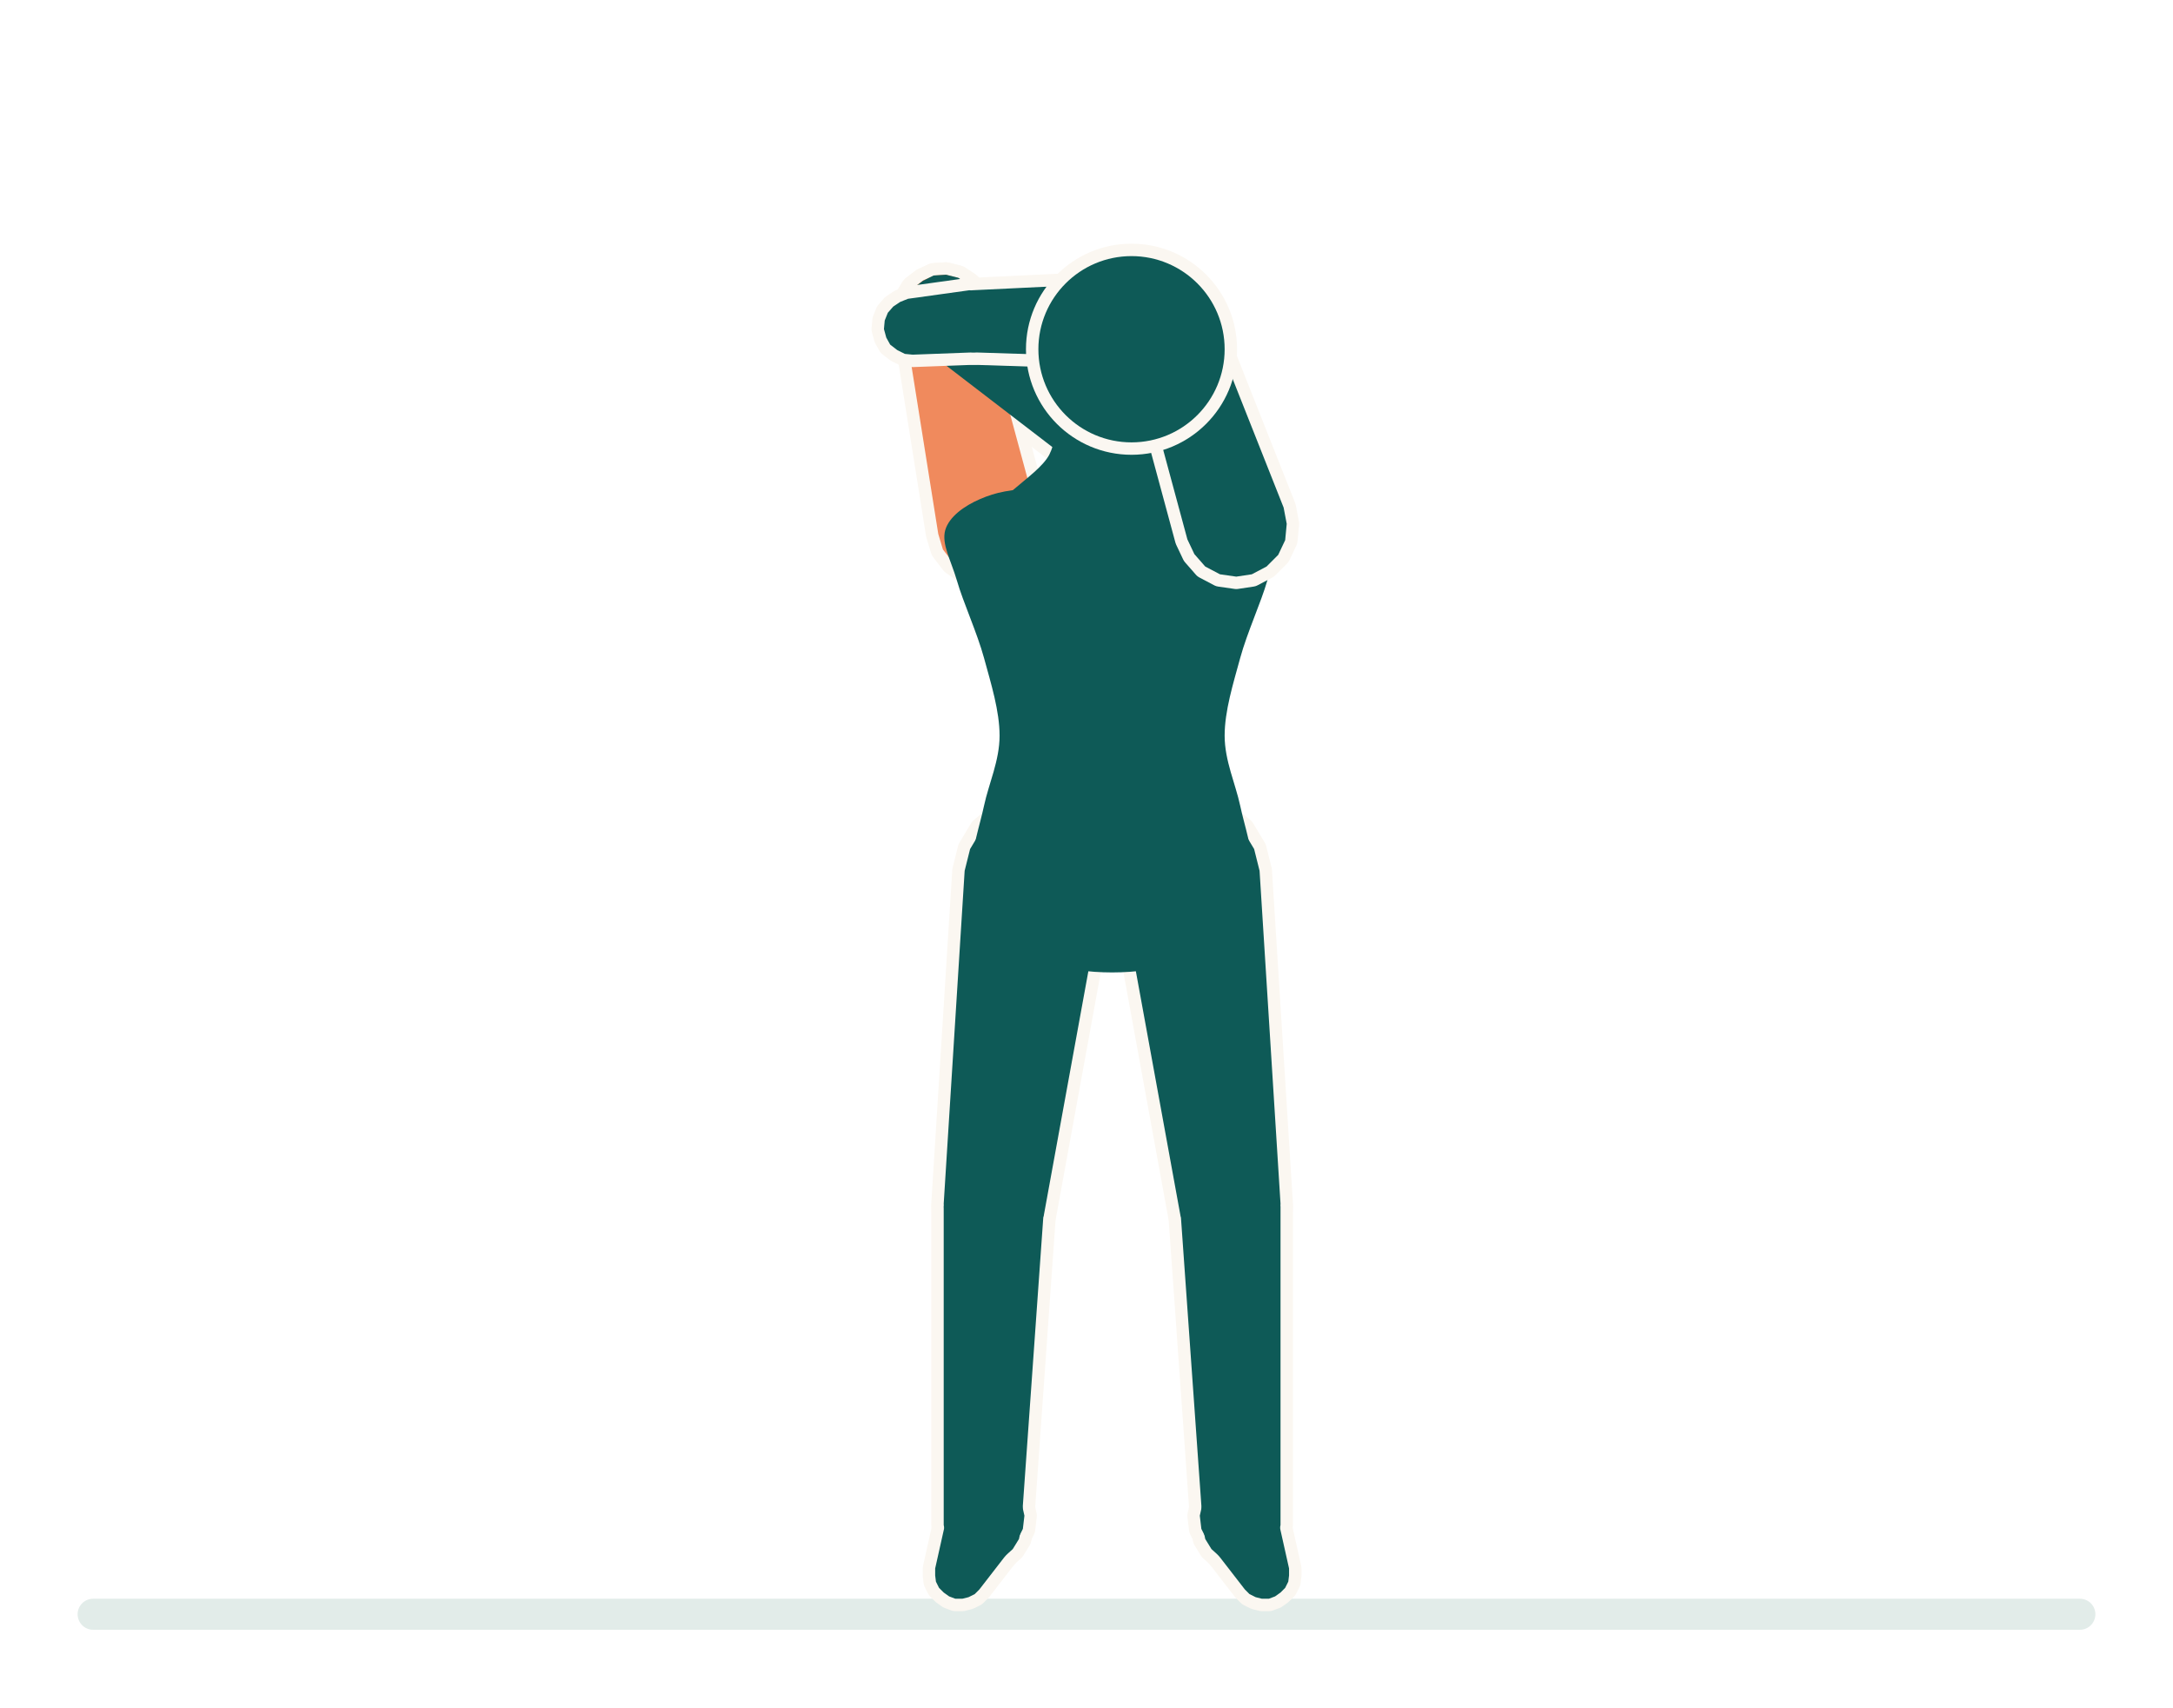
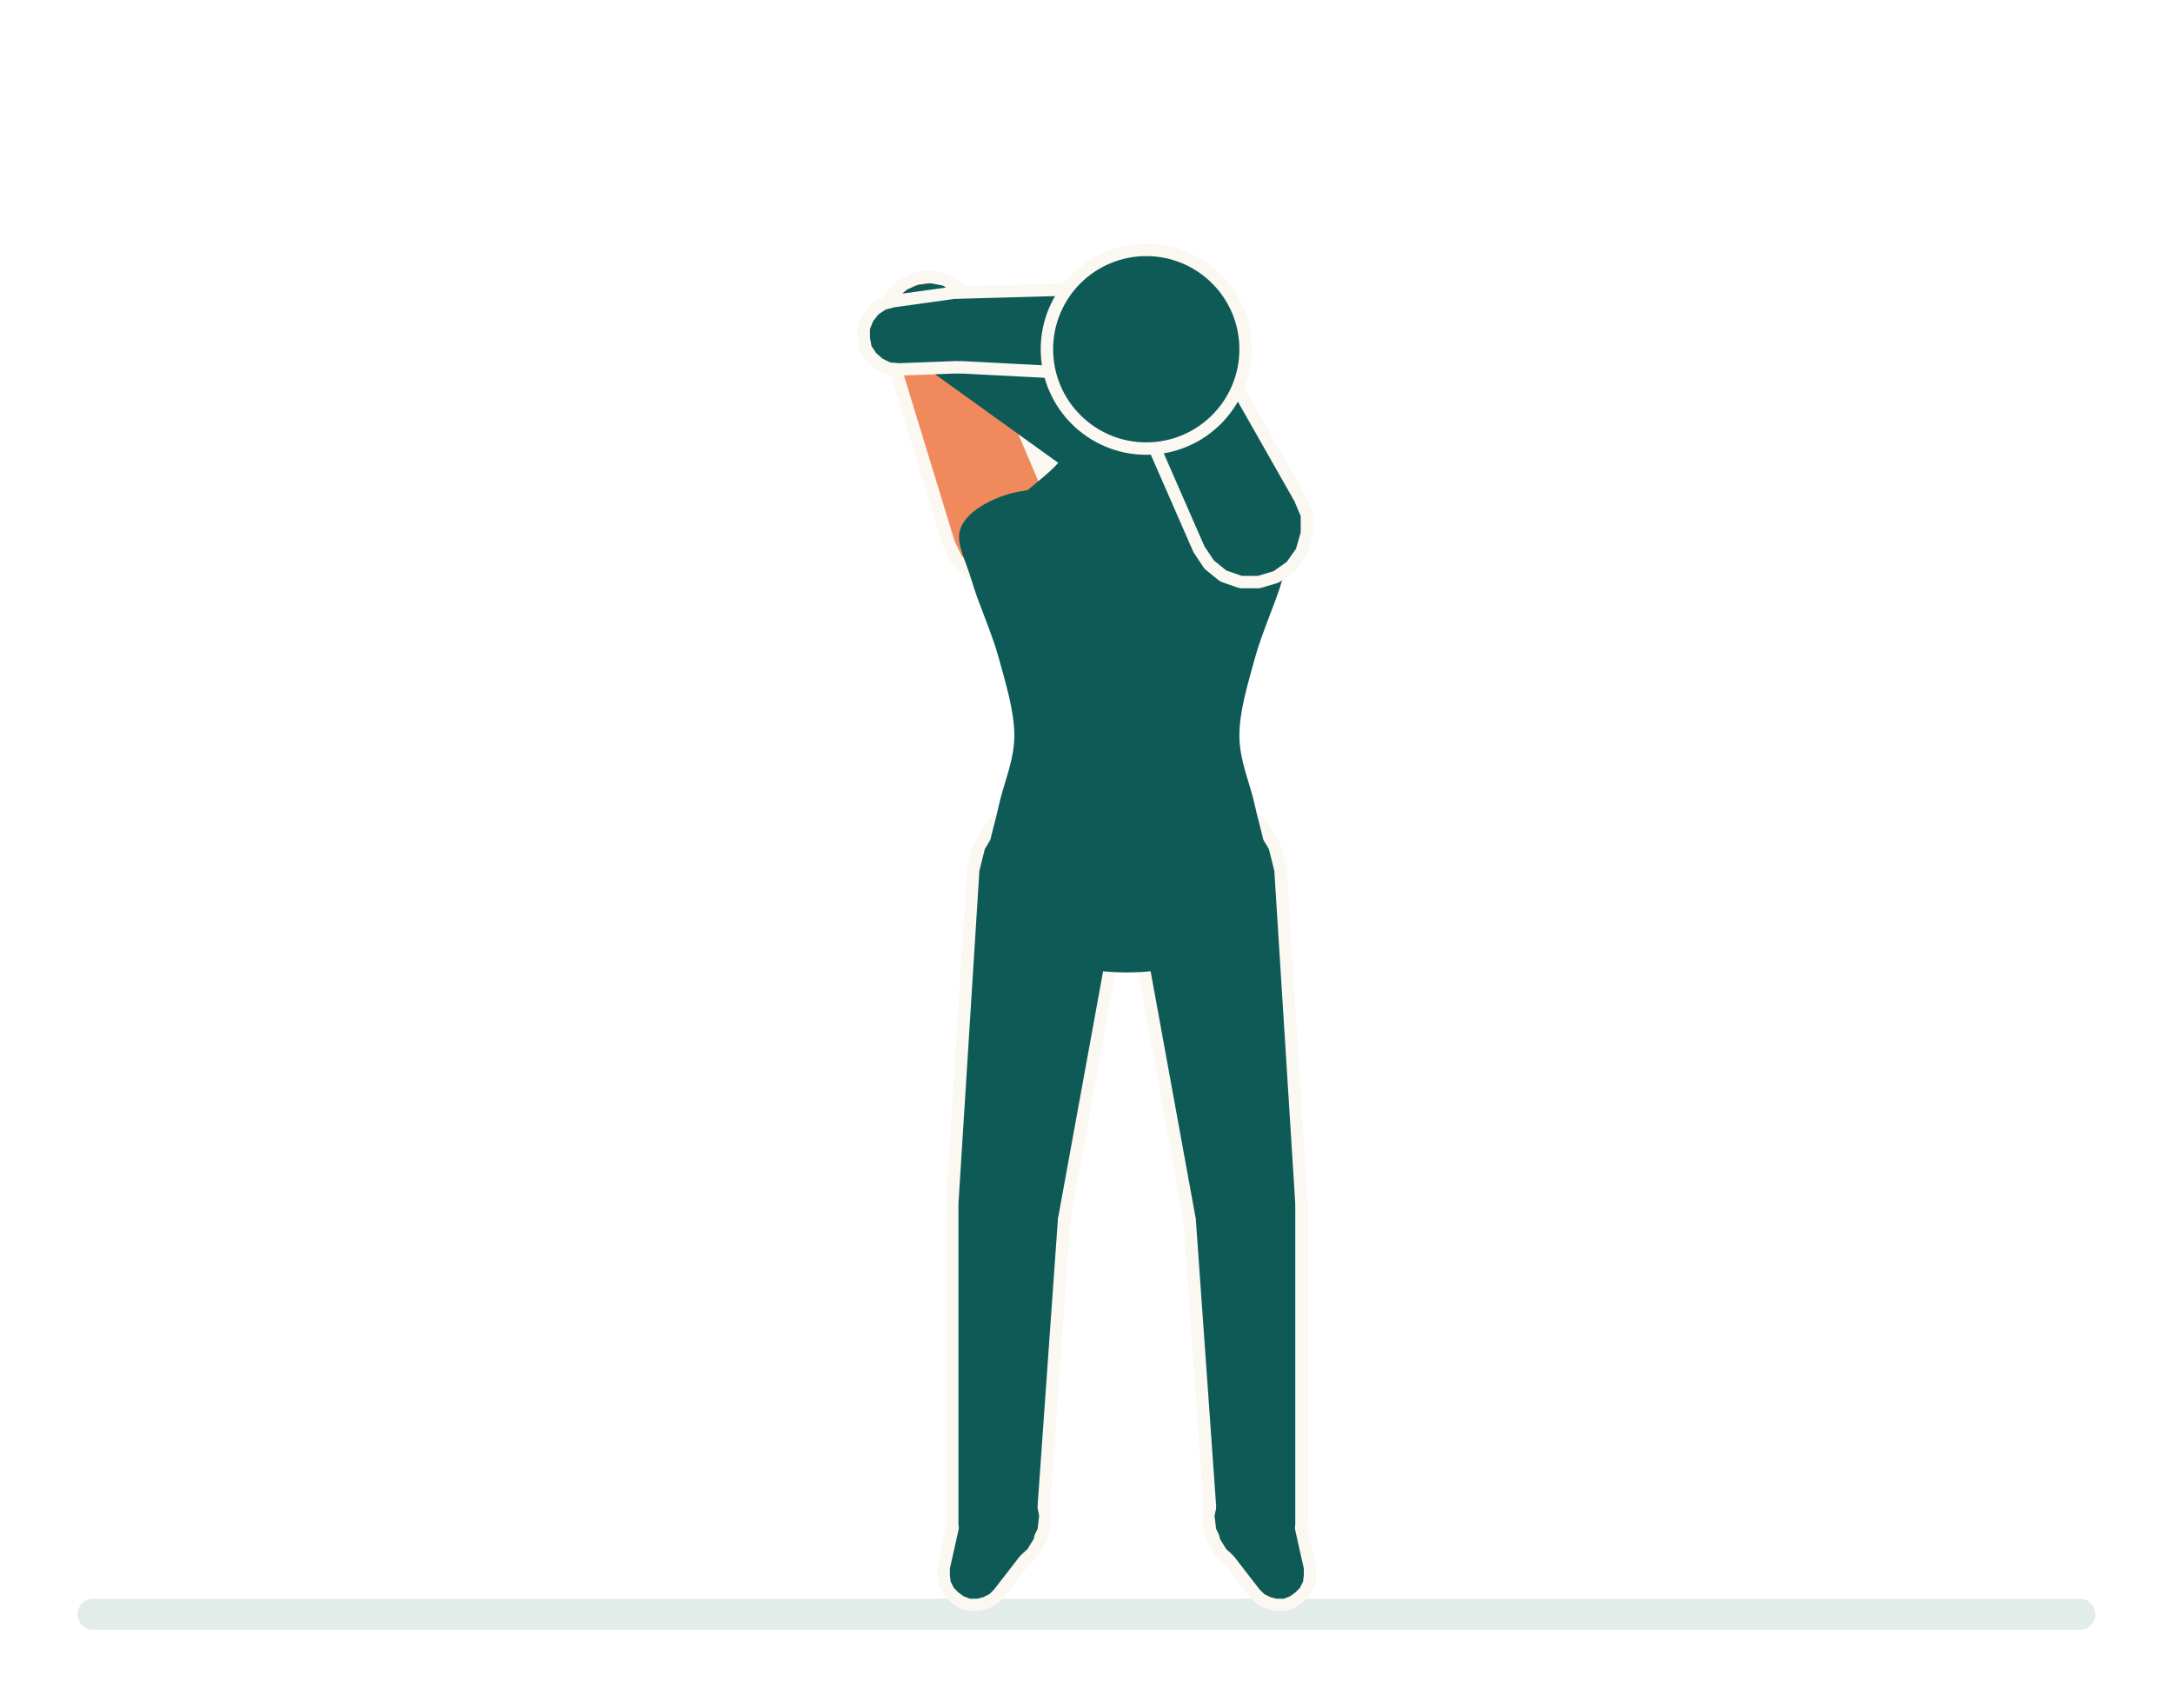
- <svg xmlns="http://www.w3.org/2000/svg" viewBox="-143.3 -112.8 280 220" width="280" height="220">
+ <svg xmlns="http://www.w3.org/2000/svg" viewBox="-145.2 -112.8 280 220" width="280" height="220">
  <defs>
    <clipPath id="ej-024-torso">
      <path d="M9 -50C13.3 -49.7 14.9 -49.4 17 -48.5C19.1 -47.6 21 -46.2 21.5 -44.5C22 -42.7 20.8 -40.7 20 -38C19.2 -35.2 17.4 -31.3 16.5 -28C15.6 -24.7 14.5 -21.2 14.5 -18C14.5 -14.8 15.9 -11.8 16.5 -9C17.1 -6.2 18.1 -3.5 18 -1C17.9 1.5 17.5 4 16 6C14.5 8 11.7 9.9 9 11C6.3 12.1 3 12.5 0 12.5C-3 12.5 -6.3 12.1 -9 11C-11.7 9.9 -14.5 8 -16 6C-17.5 4 -17.9 1.5 -18 -1C-18.1 -3.5 -17.1 -6.2 -16.5 -9C-15.9 -11.8 -14.5 -14.8 -14.5 -18C-14.5 -21.2 -15.6 -24.7 -16.5 -28C-17.4 -31.3 -19.2 -35.2 -20 -38C-20.8 -40.7 -22 -42.7 -21.5 -44.5C-21 -46.2 -19.1 -47.6 -17 -48.5C-14.9 -49.4 -13.3 -49.7 -9 -50C-4.7 -50.2 4.7 -50.2 9 -50Z" />
    </clipPath>
    <clipPath id="ej-024-cuello">
      <path d="M0 -38C-5 -38 -13.6 -42.8 -15 -45.5C-16.4 -48.2 -9.7 -51.2 -8.1 -54.2C-6.6 -57.2 -7.4 -61.2 -5.6 -63.5C-3.8 -65.8 0 -68.2 2.5 -67.8C5 -67.5 7.9 -63.8 9.1 -61.4C10.4 -59.1 8.9 -56.4 9.9 -53.8C10.9 -51.1 16.6 -48.1 15 -45.5C13.4 -42.9 5 -38 0 -38Z" />
    </clipPath>
  </defs>
-   <line x1="-131.3" y1="95.2" x2="124.7" y2="95.2" stroke="#E2ECE9" stroke-width="4" stroke-linecap="round" />
+   <line x1="-133.2" y1="95.2" x2="122.8" y2="95.2" stroke="#E2ECE9" stroke-width="4" stroke-linecap="round" />
  <g>
    <path d="M-8.8 43.8L-9.5 45.7L-10.6 47.3L-12.2 48.4L-14.1 49.1L-16 49.1L-17.9 48.6L-19.6 47.5L-20.8 46L-21.6 44.2L-21.7 42.3L-19 -0.6L-18.3 -3.4L-16.8 -5.9L-14.5 -7.8L-11.8 -8.8L-8.9 -8.9L-6.1 -8.1L-3.7 -6.4L-2 -4.1L-1.1 -1.3L-1.1 1.6Z" fill="#FBF7F1" stroke="#FBF7F1" stroke-width="3.2" stroke-linejoin="round" />
    <path d="M-11.7 84L-12 85.5L-12.8 86.8L-13.9 87.8L-15.3 88.5L-16.8 88.7L-18.3 88.4L-19.7 87.6L-20.8 86.5L-21.4 85.2L-21.7 83.7L-21.7 42.7L-21.4 40.6L-20.4 38.8L-19 37.3L-17.1 36.4L-15 36.2L-13 36.6L-11.2 37.6L-9.8 39.2L-8.9 41.1L-8.8 43.1Z" fill="#FBF7F1" stroke="#FBF7F1" stroke-width="3.2" stroke-linejoin="round" />
    <path d="M-17.1 92L-17.7 92.6L-18.5 93L-19.3 93.2L-20.2 93.2L-21 92.9L-21.7 92.4L-22.3 91.8L-22.7 91L-22.8 90.2L-22.8 89.3L-21.1 81.7L-20.5 80.1L-19.2 78.7L-17.6 77.9L-15.9 77.8L-14.1 78.2L-12.7 79.2L-11.7 80.7L-11.3 82.5L-11.5 84.2L-12.3 85.8Z" fill="#FBF7F1" stroke="#FBF7F1" stroke-width="3.2" stroke-linejoin="round" />
    <path d="M-8.8 43.8L-9.5 45.7L-10.6 47.3L-12.2 48.4L-14.1 49.1L-16 49.1L-17.9 48.6L-19.6 47.5L-20.8 46L-21.6 44.2L-21.7 42.3L-19 -0.6L-18.3 -3.4L-16.8 -5.9L-14.5 -7.8L-11.8 -8.8L-8.9 -8.9L-6.1 -8.1L-3.7 -6.4L-2 -4.1L-1.1 -1.3L-1.1 1.6Z" fill="#0E5A57" />
    <path d="M-11.7 84L-12 85.5L-12.8 86.8L-13.9 87.8L-15.3 88.5L-16.8 88.7L-18.3 88.4L-19.7 87.6L-20.8 86.5L-21.4 85.2L-21.7 83.7L-21.7 42.7L-21.4 40.6L-20.4 38.8L-19 37.3L-17.1 36.4L-15 36.2L-13 36.6L-11.2 37.6L-9.8 39.2L-8.9 41.1L-8.8 43.1Z" fill="#0E5A57" />
    <path d="M-17.1 92L-17.7 92.6L-18.5 93L-19.3 93.2L-20.2 93.2L-21 92.9L-21.7 92.4L-22.3 91.8L-22.7 91L-22.8 90.2L-22.8 89.3L-21.1 81.7L-20.5 80.1L-19.2 78.7L-17.6 77.9L-15.9 77.8L-14.1 78.2L-12.7 79.2L-11.7 80.7L-11.3 82.5L-11.5 84.2L-12.3 85.8Z" fill="#0E5A57" />
  </g>
  <g>
    <path d="M21.7 42.3L21.6 44.2L20.8 46L19.6 47.5L17.9 48.6L16 49.1L14.1 49.1L12.2 48.4L10.6 47.3L9.5 45.7L8.8 43.8L1.1 1.6L1.1 -1.3L2 -4.1L3.7 -6.4L6.1 -8.1L8.9 -8.9L11.8 -8.8L14.5 -7.8L16.8 -5.9L18.3 -3.4L19 -0.6Z" fill="#FBF7F1" stroke="#FBF7F1" stroke-width="3.2" stroke-linejoin="round" />
    <path d="M21.7 83.7L21.4 85.2L20.8 86.5L19.7 87.6L18.3 88.4L16.8 88.7L15.3 88.5L13.9 87.8L12.8 86.8L12 85.5L11.7 84L8.8 43.1L8.9 41.1L9.8 39.2L11.2 37.6L13 36.6L15 36.2L17.1 36.4L19 37.3L20.4 38.8L21.4 40.6L21.7 42.7Z" fill="#FBF7F1" stroke="#FBF7F1" stroke-width="3.2" stroke-linejoin="round" />
    <path d="M22.8 89.3L22.8 90.2L22.7 91L22.3 91.8L21.7 92.4L21 92.9L20.2 93.2L19.3 93.2L18.5 93L17.7 92.6L17.1 92L12.3 85.8L11.5 84.2L11.3 82.5L11.7 80.7L12.7 79.2L14.1 78.2L15.9 77.8L17.6 77.9L19.2 78.7L20.5 80.1L21.1 81.7Z" fill="#FBF7F1" stroke="#FBF7F1" stroke-width="3.2" stroke-linejoin="round" />
    <path d="M21.7 42.3L21.6 44.2L20.8 46L19.6 47.5L17.9 48.6L16 49.1L14.1 49.1L12.2 48.4L10.6 47.3L9.5 45.7L8.8 43.8L1.1 1.6L1.1 -1.3L2 -4.1L3.7 -6.4L6.1 -8.1L8.9 -8.9L11.8 -8.8L14.5 -7.8L16.8 -5.9L18.3 -3.4L19 -0.6Z" fill="#0E5A57" />
    <path d="M21.7 83.7L21.4 85.2L20.8 86.5L19.7 87.6L18.3 88.4L16.8 88.7L15.3 88.5L13.9 87.8L12.8 86.8L12 85.5L11.7 84L8.8 43.1L8.9 41.1L9.8 39.2L11.2 37.6L13 36.6L15 36.2L17.1 36.4L19 37.3L20.4 38.8L21.4 40.6L21.7 42.7Z" fill="#0E5A57" />
    <path d="M22.8 89.3L22.8 90.2L22.7 91L22.3 91.8L21.7 92.4L21 92.9L20.2 93.2L19.3 93.2L18.5 93L17.7 92.6L17.1 92L12.3 85.8L11.5 84.2L11.3 82.5L11.7 80.7L12.7 79.2L14.1 78.2L15.9 77.8L17.6 77.9L19.2 78.7L20.5 80.1L21.1 81.7Z" fill="#0E5A57" />
  </g>
  <g>
-     <path d="M-26.8 -71.6L-26.8 -73.1L-26.3 -74.6L-25.5 -75.8L-24.3 -76.7L-22.9 -77.3L-21.4 -77.4L-19.9 -77L-18.6 -76.2L-17.6 -75.1L-17 -73.7L-9.7 -46.7L-9.5 -44.6L-10 -42.5L-11.1 -40.8L-12.7 -39.4L-14.6 -38.6L-16.7 -38.5L-18.8 -39.1L-20.5 -40.3L-21.8 -42L-22.4 -44Z" fill="#FBF7F1" stroke="#FBF7F1" stroke-width="3.2" stroke-linejoin="round" />
-     <path d="M0 -59.3L0.8 -58.3L1.2 -57.2L1.3 -56L1 -54.8L0.4 -53.7L-0.5 -52.9L-1.6 -52.5L-2.9 -52.3L-4 -52.6L-5.1 -53.2L-24.9 -68.4L-26 -69.6L-26.6 -71.1L-26.8 -72.7L-26.5 -74.2L-25.7 -75.6L-24.4 -76.6L-23 -77.3L-21.4 -77.4L-19.8 -77L-18.5 -76.1Z" fill="#FBF7F1" stroke="#FBF7F1" stroke-width="3.2" stroke-linejoin="round" />
-     <path d="M5.7 -53.1L6.3 -52.2L6.6 -51.1L6.5 -50L6.2 -49L5.5 -48.1L4.7 -47.5L3.6 -47.1L2.5 -47.1L1.5 -47.4L0.6 -48L-5.4 -53.4L-6.2 -54.4L-6.6 -55.6L-6.6 -56.9L-6.3 -58.1L-5.5 -59.1L-4.5 -59.9L-3.2 -60.3L-1.9 -60.2L-0.7 -59.8L0.3 -59Z" fill="#FBF7F1" stroke="#FBF7F1" stroke-width="3.2" stroke-linejoin="round" />
-     <path d="M-26.8 -71.6L-26.8 -73.1L-26.3 -74.6L-25.5 -75.8L-24.3 -76.7L-22.9 -77.3L-21.4 -77.4L-19.9 -77L-18.6 -76.2L-17.6 -75.1L-17 -73.7L-9.7 -46.7L-9.5 -44.6L-10 -42.5L-11.1 -40.8L-12.7 -39.4L-14.6 -38.6L-16.7 -38.5L-18.8 -39.1L-20.5 -40.3L-21.8 -42L-22.4 -44Z" fill="#F08A5D" />
-     <path d="M0 -59.3L0.8 -58.3L1.2 -57.2L1.3 -56L1 -54.8L0.4 -53.7L-0.5 -52.9L-1.6 -52.5L-2.9 -52.3L-4 -52.6L-5.1 -53.2L-24.9 -68.4L-26 -69.6L-26.6 -71.1L-26.8 -72.7L-26.5 -74.2L-25.7 -75.6L-24.4 -76.6L-23 -77.3L-21.4 -77.4L-19.8 -77L-18.5 -76.1Z" fill="#0E5A57" />
-     <path d="M5.7 -53.1L6.3 -52.2L6.6 -51.1L6.5 -50L6.2 -49L5.5 -48.1L4.7 -47.5L3.6 -47.1L2.5 -47.1L1.5 -47.4L0.6 -48L-5.4 -53.4L-6.2 -54.4L-6.6 -55.6L-6.6 -56.9L-6.3 -58.1L-5.5 -59.1L-4.5 -59.9L-3.2 -60.3L-1.9 -60.2L-0.7 -59.8L0.3 -59Z" fill="#0E5A57" />
+     <path d="M-30.4 -69.9L-30.6 -71.4L-30.3 -72.8L-29.7 -74.2L-28.6 -75.3L-27.3 -76L-25.8 -76.3L-24.3 -76.1L-22.9 -75.5L-21.8 -74.6L-21 -73.3L-10 -47.5L-9.5 -45.5L-9.7 -43.4L-10.5 -41.5L-11.9 -39.9L-13.8 -38.9L-15.8 -38.5L-17.9 -38.8L-19.8 -39.7L-21.3 -41.2L-22.2 -43.1Z" fill="#FBF7F1" stroke="#FBF7F1" stroke-width="3.2" stroke-linejoin="round" />
+     <path d="M-3.3 -59L-2.5 -58L-2 -56.9L-1.9 -55.7L-2.1 -54.5L-2.7 -53.5L-3.6 -52.6L-4.7 -52.1L-5.9 -51.9L-7.1 -52.1L-8.2 -52.7L-28.5 -67.3L-29.6 -68.4L-30.3 -69.8L-30.6 -71.4L-30.3 -73L-29.5 -74.4L-28.3 -75.5L-26.9 -76.1L-25.3 -76.3L-23.7 -76L-22.3 -75.1Z" fill="#FBF7F1" stroke="#FBF7F1" stroke-width="3.2" stroke-linejoin="round" />
+     <path d="M2.5 -52.7L3.1 -51.8L3.4 -50.7L3.3 -49.6L3 -48.6L2.3 -47.7L1.4 -47.1L0.4 -46.7L-0.7 -46.7L-1.7 -47L-2.6 -47.6L-8.6 -53L-9.4 -54L-9.8 -55.2L-9.8 -56.5L-9.5 -57.7L-8.7 -58.7L-7.7 -59.5L-6.4 -59.9L-5.1 -59.9L-3.9 -59.4L-2.9 -58.6Z" fill="#FBF7F1" stroke="#FBF7F1" stroke-width="3.2" stroke-linejoin="round" />
+     <path d="M-30.4 -69.9L-30.6 -71.4L-30.3 -72.8L-29.7 -74.2L-28.6 -75.3L-27.3 -76L-25.8 -76.3L-24.3 -76.1L-22.9 -75.5L-21.8 -74.6L-21 -73.3L-10 -47.5L-9.5 -45.5L-9.7 -43.4L-10.5 -41.5L-11.9 -39.9L-13.8 -38.9L-15.8 -38.5L-17.9 -38.8L-19.8 -39.7L-21.3 -41.2L-22.2 -43.1Z" fill="#F08A5D" />
+     <path d="M-3.3 -59L-2.5 -58L-2 -56.9L-1.9 -55.7L-2.1 -54.5L-2.7 -53.5L-3.6 -52.6L-4.7 -52.1L-5.9 -51.9L-7.1 -52.1L-8.2 -52.7L-28.5 -67.3L-29.6 -68.4L-30.3 -69.8L-30.6 -71.4L-30.3 -73L-29.5 -74.4L-28.3 -75.5L-26.9 -76.1L-25.3 -76.3L-23.7 -76L-22.3 -75.1Z" fill="#0E5A57" />
+     <path d="M2.5 -52.7L3.1 -51.8L3.4 -50.7L3.3 -49.6L3 -48.6L2.3 -47.7L1.4 -47.1L0.4 -46.7L-0.7 -46.7L-1.7 -47L-2.6 -47.6L-8.6 -53L-9.4 -54L-9.8 -55.2L-9.8 -56.5L-9.5 -57.7L-8.7 -58.7L-7.7 -59.5L-6.4 -59.9L-5.1 -59.9L-3.9 -59.4L-2.9 -58.6Z" fill="#0E5A57" />
  </g>
  <path d="M9 -50C13.3 -49.7 14.9 -49.4 17 -48.5C19.1 -47.6 21 -46.2 21.5 -44.5C22 -42.7 20.8 -40.7 20 -38C19.2 -35.2 17.4 -31.3 16.5 -28C15.6 -24.7 14.5 -21.2 14.5 -18C14.5 -14.8 15.9 -11.8 16.5 -9C17.1 -6.2 18.1 -3.5 18 -1C17.9 1.5 17.5 4 16 6C14.5 8 11.7 9.9 9 11C6.3 12.1 3 12.5 0 12.5C-3 12.5 -6.3 12.1 -9 11C-11.7 9.9 -14.5 8 -16 6C-17.5 4 -17.9 1.5 -18 -1C-18.1 -3.5 -17.1 -6.2 -16.5 -9C-15.9 -11.8 -14.5 -14.8 -14.5 -18C-14.5 -21.2 -15.6 -24.7 -16.5 -28C-17.4 -31.3 -19.2 -35.2 -20 -38C-20.8 -40.7 -22 -42.7 -21.5 -44.5C-21 -46.2 -19.1 -47.6 -17 -48.5C-14.9 -49.4 -13.3 -49.7 -9 -50C-4.7 -50.2 4.7 -50.2 9 -50Z" fill="#0E5A57" />
  <path d="M0 -38C-5 -38 -13.6 -42.8 -15 -45.5C-16.4 -48.2 -9.7 -51.2 -8.1 -54.2C-6.6 -57.2 -7.4 -61.2 -5.6 -63.5C-3.8 -65.8 0 -68.2 2.5 -67.8C5 -67.5 7.9 -63.8 9.1 -61.4C10.4 -59.1 8.9 -56.4 9.9 -53.8C10.9 -51.1 16.6 -48.1 15 -45.5C13.4 -42.9 5 -38 0 -38Z" fill="#0E5A57" />
  <g>
-     <path d="M2.4 -70.3L2.2 -71.8L2.5 -73.2L3.2 -74.6L4.3 -75.6L5.6 -76.3L7.1 -76.6L8.6 -76.4L10 -75.7L11.1 -74.7L11.8 -73.4L22.1 -47.4L22.5 -45.3L22.3 -43.2L21.4 -41.3L19.9 -39.8L18 -38.8L16 -38.5L13.9 -38.8L12 -39.8L10.6 -41.4L9.7 -43.3Z" fill="#FBF7F1" stroke="#FBF7F1" stroke-width="3.2" stroke-linejoin="round" />
-     <path d="M-18 -67.4L-19.2 -67.6L-20.2 -68.2L-21.1 -69.1L-21.6 -70.2L-21.8 -71.4L-21.6 -72.6L-21.1 -73.7L-20.3 -74.5L-19.2 -75.1L-18 -75.4L6.9 -76.6L8.5 -76.4L10 -75.7L11.2 -74.6L11.9 -73.2L12.2 -71.6L11.9 -70L11.2 -68.6L10 -67.5L8.6 -66.8L7 -66.6Z" fill="#FBF7F1" stroke="#FBF7F1" stroke-width="3.2" stroke-linejoin="round" />
-     <path d="M-25.7 -67.1L-26.7 -67.2L-27.7 -67.7L-28.6 -68.4L-29.1 -69.3L-29.4 -70.4L-29.3 -71.5L-28.9 -72.5L-28.2 -73.3L-27.3 -73.9L-26.3 -74.3L-18.4 -75.4L-17.1 -75.3L-15.9 -74.9L-14.9 -74.1L-14.2 -73L-13.8 -71.7L-13.9 -70.4L-14.4 -69.3L-15.3 -68.3L-16.4 -67.6L-17.7 -67.4Z" fill="#FBF7F1" stroke="#FBF7F1" stroke-width="3.2" stroke-linejoin="round" />
-     <path d="M2.4 -70.3L2.2 -71.8L2.5 -73.2L3.2 -74.6L4.3 -75.6L5.6 -76.3L7.1 -76.6L8.6 -76.4L10 -75.7L11.1 -74.7L11.8 -73.4L22.1 -47.4L22.5 -45.3L22.3 -43.2L21.4 -41.3L19.9 -39.8L18 -38.8L16 -38.5L13.9 -38.8L12 -39.8L10.6 -41.4L9.7 -43.3Z" fill="#0E5A57" />
-     <path d="M-18 -67.4L-19.2 -67.6L-20.2 -68.2L-21.1 -69.1L-21.6 -70.2L-21.8 -71.4L-21.6 -72.6L-21.1 -73.7L-20.3 -74.5L-19.2 -75.1L-18 -75.4L6.9 -76.6L8.5 -76.4L10 -75.7L11.2 -74.6L11.9 -73.2L12.2 -71.6L11.9 -70L11.2 -68.6L10 -67.5L8.6 -66.8L7 -66.6Z" fill="#0E5A57" />
-     <path d="M-25.7 -67.1L-26.7 -67.2L-27.7 -67.7L-28.6 -68.4L-29.1 -69.3L-29.4 -70.4L-29.3 -71.5L-28.9 -72.5L-28.2 -73.3L-27.3 -73.9L-26.3 -74.3L-18.4 -75.4L-17.1 -75.3L-15.9 -74.9L-14.9 -74.1L-14.2 -73L-13.8 -71.7L-13.9 -70.4L-14.4 -69.3L-15.3 -68.3L-16.4 -67.6L-17.7 -67.4Z" fill="#0E5A57" />
+     <path d="M-1.2 -68L-1.5 -69.5L-1.5 -71L-1 -72.4L-0.1 -73.6L1.2 -74.5L2.6 -74.9L4.1 -75L5.6 -74.5L6.8 -73.7L7.8 -72.5L21.6 -48.2L22.4 -46.3L22.4 -44.2L21.8 -42.1L20.6 -40.4L18.9 -39.2L16.9 -38.6L14.8 -38.6L12.8 -39.3L11.2 -40.6L10 -42.4Z" fill="#FBF7F1" stroke="#FBF7F1" stroke-width="3.2" stroke-linejoin="round" />
+     <path d="M-21.8 -66.3L-23 -66.6L-24 -67.2L-24.9 -68.1L-25.4 -69.2L-25.6 -70.4L-25.4 -71.6L-24.8 -72.6L-24 -73.5L-22.9 -74.1L-21.7 -74.3L3.3 -75L4.9 -74.8L6.3 -74.1L7.5 -73L8.2 -71.5L8.4 -70L8.1 -68.4L7.4 -67L6.2 -65.9L4.8 -65.2L3.2 -65Z" fill="#FBF7F1" stroke="#FBF7F1" stroke-width="3.2" stroke-linejoin="round" />
+     <path d="M-29.4 -66L-30.5 -66.1L-31.5 -66.6L-32.3 -67.3L-32.9 -68.2L-33.1 -69.3L-33.1 -70.4L-32.7 -71.4L-32 -72.3L-31.1 -72.9L-30 -73.2L-22.1 -74.3L-20.8 -74.2L-19.6 -73.8L-18.6 -73L-17.9 -71.9L-17.6 -70.7L-17.7 -69.4L-18.2 -68.2L-19 -67.2L-20.2 -66.6L-21.4 -66.3Z" fill="#FBF7F1" stroke="#FBF7F1" stroke-width="3.2" stroke-linejoin="round" />
+     <path d="M-1.2 -68L-1.5 -69.5L-1.5 -71L-1 -72.4L-0.1 -73.6L1.2 -74.5L2.6 -74.9L4.1 -75L5.6 -74.5L6.8 -73.7L7.8 -72.5L21.6 -48.2L22.4 -46.3L22.4 -44.2L21.8 -42.1L20.6 -40.4L18.9 -39.2L16.9 -38.6L14.8 -38.6L12.8 -39.3L11.2 -40.6L10 -42.4Z" fill="#0E5A57" />
+     <path d="M-21.8 -66.3L-23 -66.6L-24 -67.2L-24.9 -68.1L-25.4 -69.2L-25.6 -70.4L-25.4 -71.6L-24.8 -72.6L-24 -73.5L-22.9 -74.1L-21.7 -74.3L3.3 -75L4.9 -74.8L6.3 -74.1L7.5 -73L8.2 -71.5L8.4 -70L8.1 -68.4L7.4 -67L6.2 -65.9L4.8 -65.2L3.2 -65Z" fill="#0E5A57" />
+     <path d="M-29.4 -66L-30.5 -66.1L-31.5 -66.6L-32.3 -67.3L-32.9 -68.2L-33.1 -69.3L-33.1 -70.4L-32.7 -71.4L-32 -72.3L-31.1 -72.9L-30 -73.2L-22.1 -74.3L-20.8 -74.2L-19.6 -73.8L-18.6 -73L-17.9 -71.9L-17.6 -70.7L-17.7 -69.4L-18.2 -68.2L-19 -67.2L-20.2 -66.6L-21.4 -66.3Z" fill="#0E5A57" />
  </g>
  <circle cx="2.5" cy="-67.8" r="12" fill="#0E5A57" stroke="#FBF7F1" stroke-width="3.2" paint-order="stroke" />
</svg>
